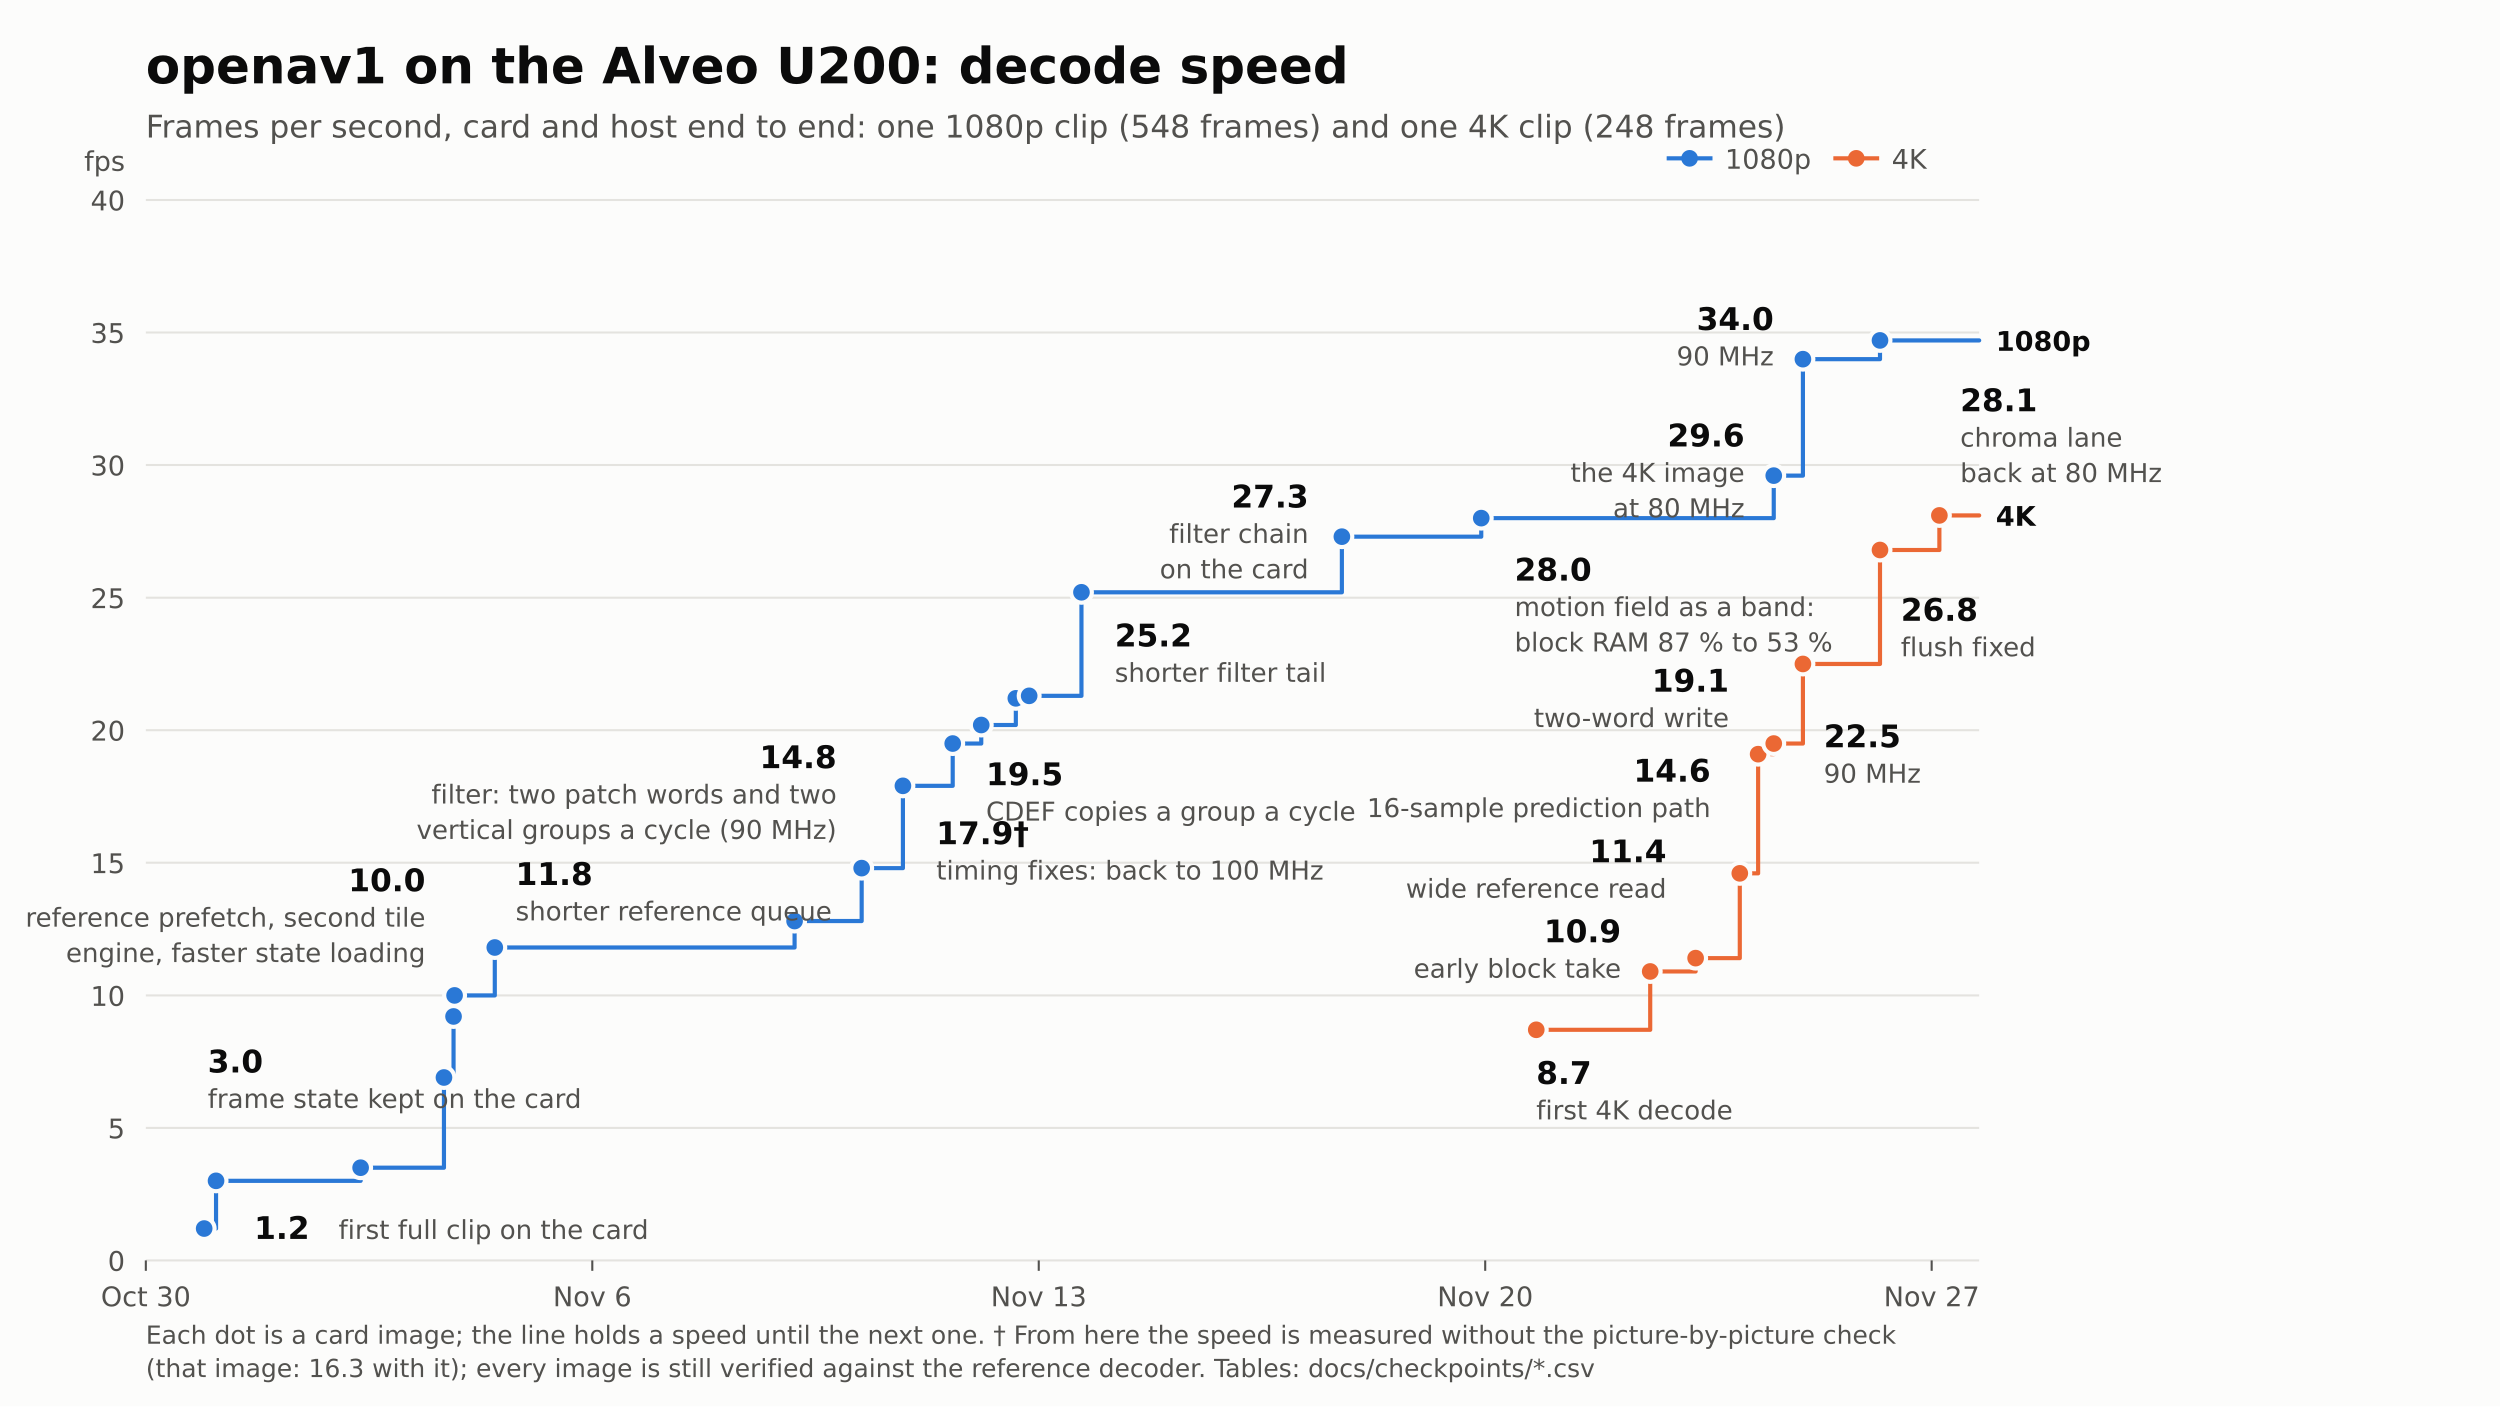
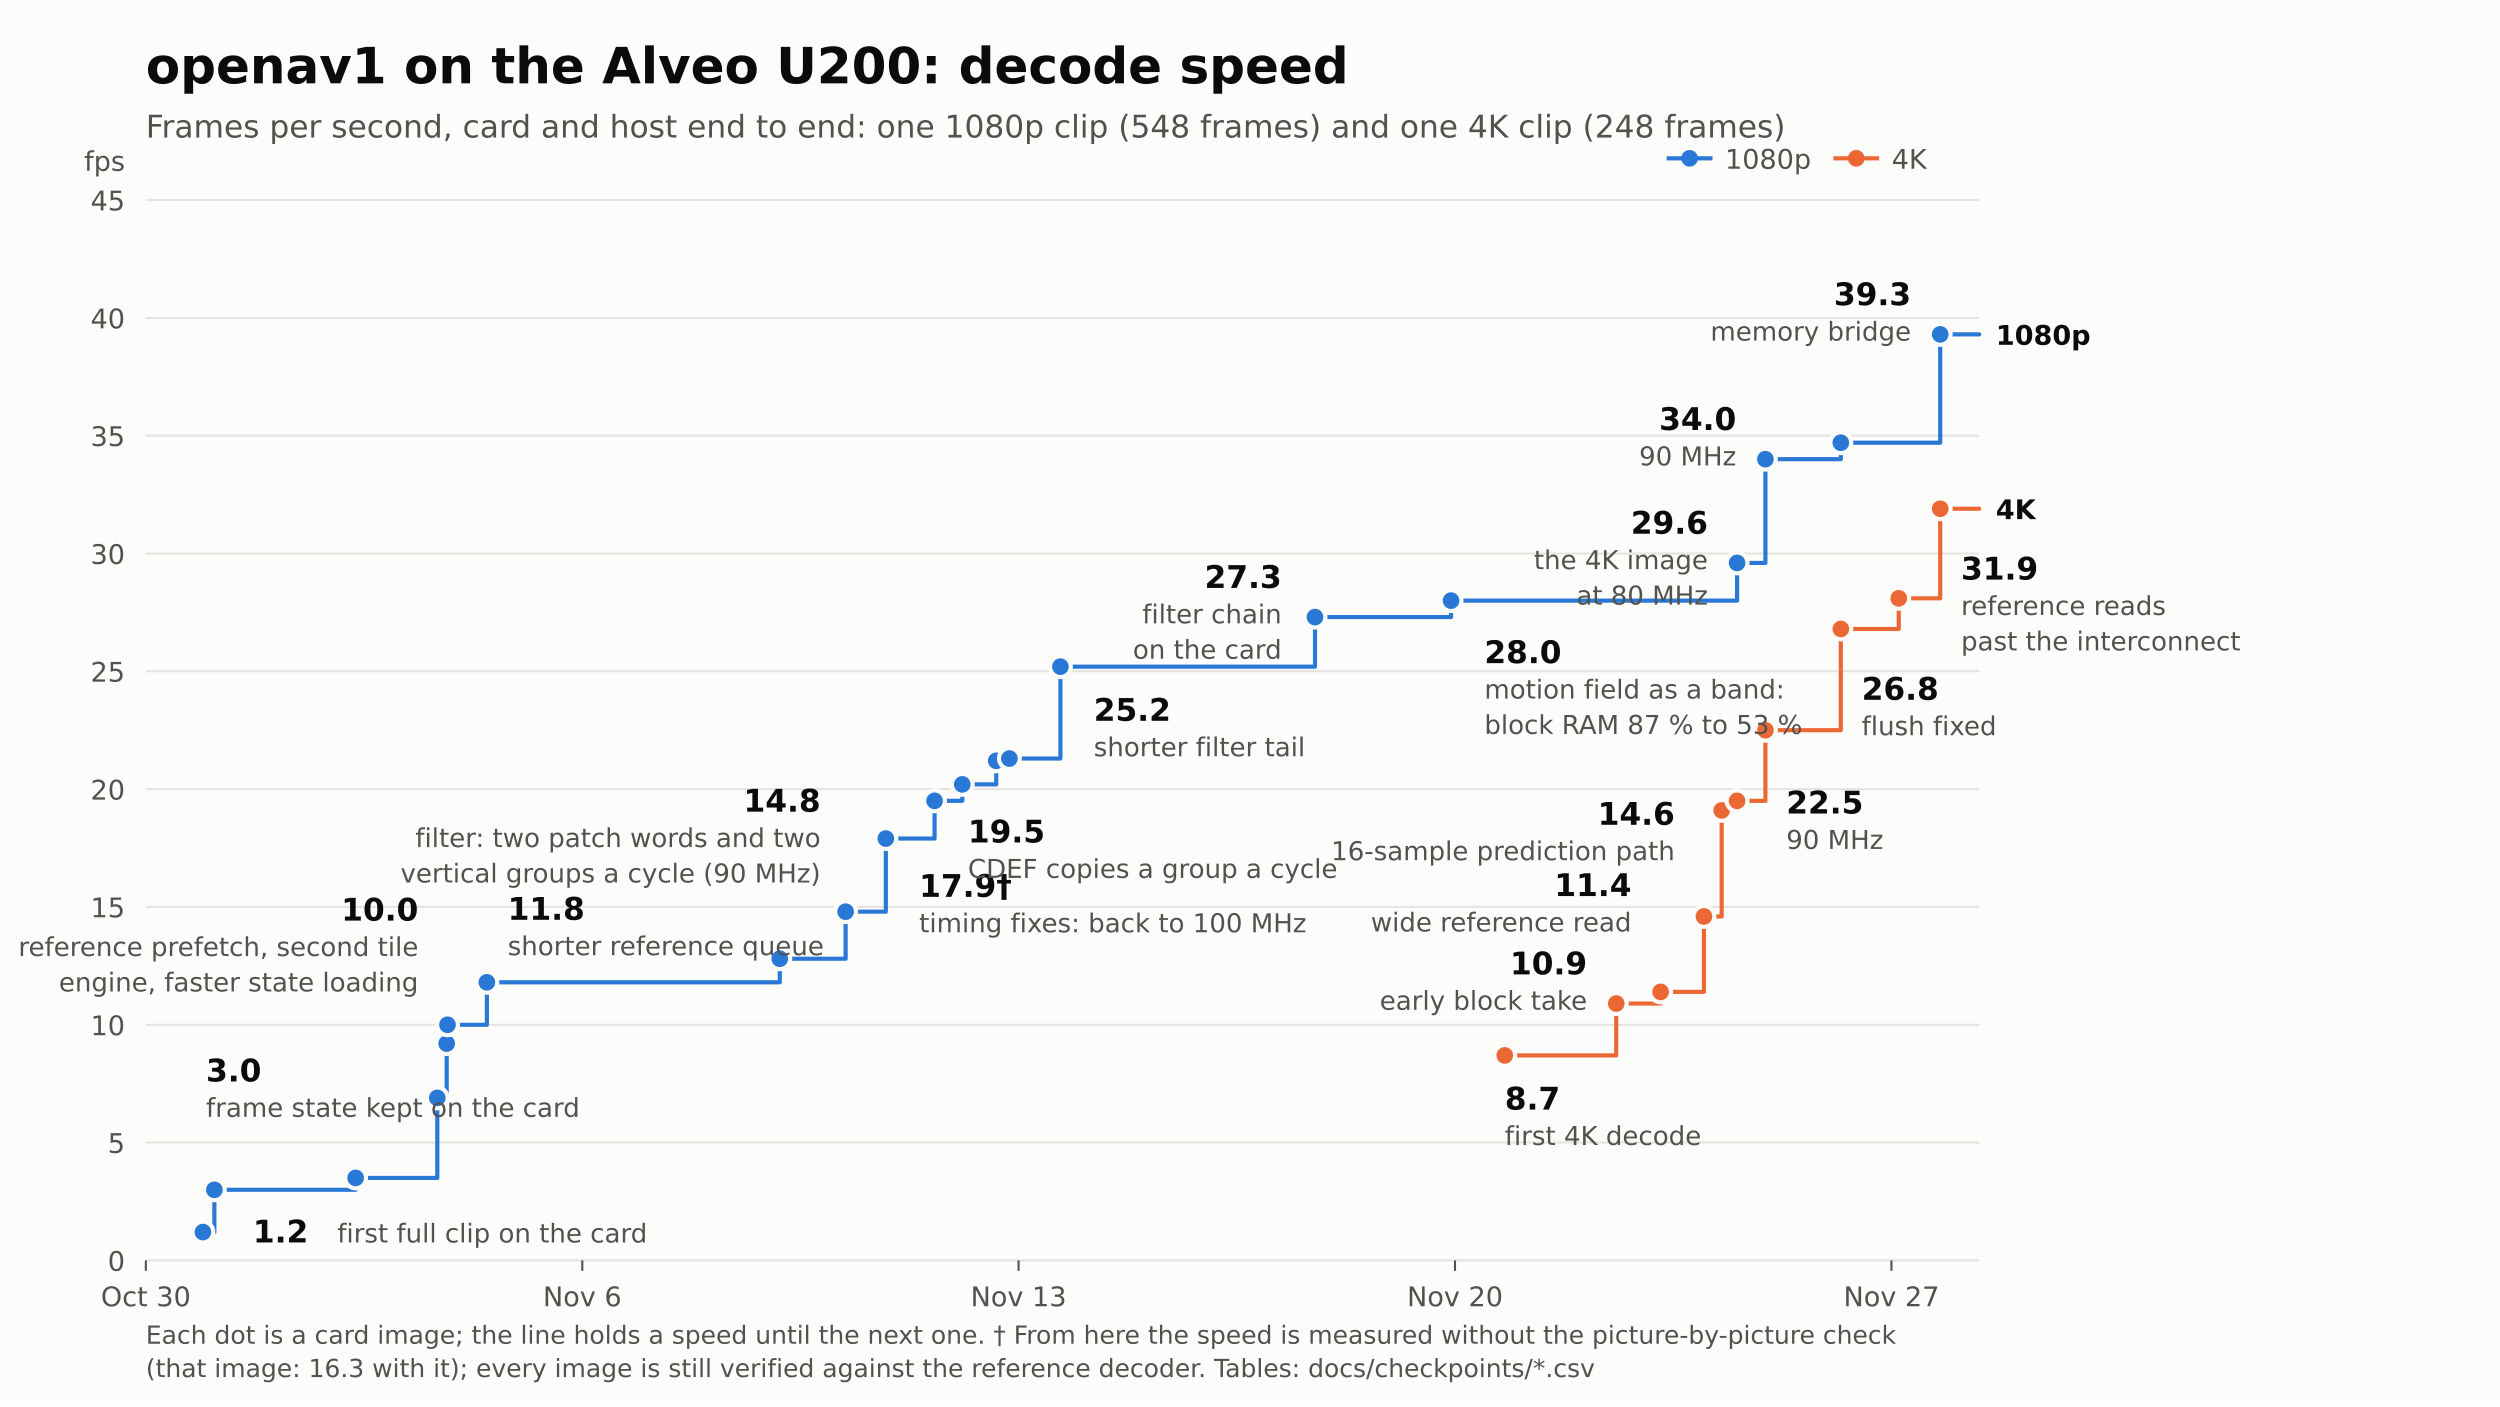
<svg xmlns="http://www.w3.org/2000/svg" width="1200" height="675" viewBox="0 0 1200 675" font-family="DejaVu Sans, Liberation Sans, Arial, sans-serif">
  <rect width="1200" height="675" fill="#fcfcfb" />
  <text x="70" y="40" font-size="24" font-weight="700" fill="#0b0b0b">openav1 on the Alveo U200: decode speed</text>
  <text x="70" y="66" font-size="15" fill="#52514e">Frames per second, card and host end to end: one 1080p clip (548 frames) and one 4K clip (248 frames)</text>
  <line x1="800" x2="822" y1="76" y2="76" stroke="#2a78d6" stroke-width="2" />
  <circle cx="811" cy="76" r="4" fill="#2a78d6" />
  <text x="828" y="81" font-size="13" fill="#52514e">1080p</text>
  <line x1="880" x2="902" y1="76" y2="76" stroke="#eb6834" stroke-width="2" />
  <circle cx="891" cy="76" r="4" fill="#eb6834" />
  <text x="908" y="81" font-size="13" fill="#52514e">4K</text>
  <line x1="70" x2="950" y1="605.0" y2="605.0" stroke="#e4e3df" stroke-width="1" />
  <text x="60" y="610.0" font-size="13" fill="#52514e" text-anchor="end">0</text>
-   <line x1="70" x2="950" y1="541.4" y2="541.4" stroke="#e4e3df" stroke-width="1" />
-   <text x="60" y="546.4" font-size="13" fill="#52514e" text-anchor="end">5</text>
-   <line x1="70" x2="950" y1="477.8" y2="477.8" stroke="#e4e3df" stroke-width="1" />
-   <text x="60" y="482.8" font-size="13" fill="#52514e" text-anchor="end">10</text>
-   <line x1="70" x2="950" y1="414.1" y2="414.1" stroke="#e4e3df" stroke-width="1" />
-   <text x="60" y="419.1" font-size="13" fill="#52514e" text-anchor="end">15</text>
-   <line x1="70" x2="950" y1="350.5" y2="350.5" stroke="#e4e3df" stroke-width="1" />
-   <text x="60" y="355.5" font-size="13" fill="#52514e" text-anchor="end">20</text>
-   <line x1="70" x2="950" y1="286.9" y2="286.9" stroke="#e4e3df" stroke-width="1" />
-   <text x="60" y="291.9" font-size="13" fill="#52514e" text-anchor="end">25</text>
-   <line x1="70" x2="950" y1="223.2" y2="223.2" stroke="#e4e3df" stroke-width="1" />
-   <text x="60" y="228.2" font-size="13" fill="#52514e" text-anchor="end">30</text>
-   <line x1="70" x2="950" y1="159.6" y2="159.6" stroke="#e4e3df" stroke-width="1" />
-   <text x="60" y="164.6" font-size="13" fill="#52514e" text-anchor="end">35</text>
+   <line x1="70" x2="950" y1="548.4" y2="548.4" stroke="#e4e3df" stroke-width="1" />
+   <text x="60" y="553.4" font-size="13" fill="#52514e" text-anchor="end">5</text>
+   <line x1="70" x2="950" y1="491.9" y2="491.9" stroke="#e4e3df" stroke-width="1" />
+   <text x="60" y="496.9" font-size="13" fill="#52514e" text-anchor="end">10</text>
+   <line x1="70" x2="950" y1="435.3" y2="435.3" stroke="#e4e3df" stroke-width="1" />
+   <text x="60" y="440.3" font-size="13" fill="#52514e" text-anchor="end">15</text>
+   <line x1="70" x2="950" y1="378.8" y2="378.8" stroke="#e4e3df" stroke-width="1" />
+   <text x="60" y="383.8" font-size="13" fill="#52514e" text-anchor="end">20</text>
+   <line x1="70" x2="950" y1="322.2" y2="322.2" stroke="#e4e3df" stroke-width="1" />
+   <text x="60" y="327.2" font-size="13" fill="#52514e" text-anchor="end">25</text>
+   <line x1="70" x2="950" y1="265.7" y2="265.7" stroke="#e4e3df" stroke-width="1" />
+   <text x="60" y="270.7" font-size="13" fill="#52514e" text-anchor="end">30</text>
+   <line x1="70" x2="950" y1="209.1" y2="209.1" stroke="#e4e3df" stroke-width="1" />
+   <text x="60" y="214.1" font-size="13" fill="#52514e" text-anchor="end">35</text>
+   <line x1="70" x2="950" y1="152.6" y2="152.6" stroke="#e4e3df" stroke-width="1" />
+   <text x="60" y="157.6" font-size="13" fill="#52514e" text-anchor="end">40</text>
  <line x1="70" x2="950" y1="96.0" y2="96.0" stroke="#e4e3df" stroke-width="1" />
-   <text x="60" y="101.0" font-size="13" fill="#52514e" text-anchor="end">40</text>
+   <text x="60" y="101.0" font-size="13" fill="#52514e" text-anchor="end">45</text>
  <text x="60" y="82" font-size="13" fill="#52514e" text-anchor="end">fps</text>
  <line x1="70.0" x2="70.0" y1="605" y2="610" stroke="#52514e" stroke-width="1" />
  <text x="70.0" y="627" font-size="13" fill="#52514e" text-anchor="middle">Oct 30</text>
-   <line x1="284.3" x2="284.3" y1="605" y2="610" stroke="#52514e" stroke-width="1" />
-   <text x="284.3" y="627" font-size="13" fill="#52514e" text-anchor="middle">Nov 6</text>
-   <line x1="498.6" x2="498.6" y1="605" y2="610" stroke="#52514e" stroke-width="1" />
-   <text x="498.6" y="627" font-size="13" fill="#52514e" text-anchor="middle">Nov 13</text>
-   <line x1="712.9" x2="712.9" y1="605" y2="610" stroke="#52514e" stroke-width="1" />
-   <text x="712.9" y="627" font-size="13" fill="#52514e" text-anchor="middle">Nov 20</text>
-   <line x1="927.2" x2="927.2" y1="605" y2="610" stroke="#52514e" stroke-width="1" />
-   <text x="927.2" y="627" font-size="13" fill="#52514e" text-anchor="middle">Nov 27</text>
-   <text x="958.0" y="168.4" font-size="13" font-weight="700" fill="#0b0b0b">1080p</text>
-   <path d="M98.0,589.7 L103.7,589.7 L103.7,566.8 L173.1,566.8 L173.1,560.5 L213.1,560.5 L213.1,517.2 L217.7,517.2 L217.7,487.9 L218.2,487.9 L218.2,477.8 L237.5,477.8 L237.5,454.8 L381.4,454.8 L381.4,442.1 L413.6,442.1 L413.6,416.7 L433.4,416.7 L433.4,377.2 L457.3,377.2 L457.3,356.9 L471.0,356.9 L471.0,348.0 L487.6,348.0 L487.6,335.2 L494.0,335.2 L494.0,334.0 L519.1,334.0 L519.1,284.3 L644.1,284.3 L644.1,257.6 L711.0,257.6 L711.0,248.7 L851.4,248.7 L851.4,228.3 L865.4,228.3 L865.4,172.4 L902.4,172.4 L902.4,163.4 L950.0,163.4" fill="none" stroke="#2a78d6" stroke-width="2" stroke-linejoin="round" stroke-linecap="round" />
-   <circle cx="98.0" cy="589.7" r="5" fill="#2a78d6" stroke="#fcfcfb" stroke-width="2" />
-   <circle cx="103.7" cy="566.8" r="5" fill="#2a78d6" stroke="#fcfcfb" stroke-width="2" />
-   <circle cx="173.1" cy="560.5" r="5" fill="#2a78d6" stroke="#fcfcfb" stroke-width="2" />
-   <circle cx="213.1" cy="517.2" r="5" fill="#2a78d6" stroke="#fcfcfb" stroke-width="2" />
-   <circle cx="217.7" cy="487.9" r="5" fill="#2a78d6" stroke="#fcfcfb" stroke-width="2" />
-   <circle cx="218.2" cy="477.8" r="5" fill="#2a78d6" stroke="#fcfcfb" stroke-width="2" />
-   <circle cx="237.5" cy="454.8" r="5" fill="#2a78d6" stroke="#fcfcfb" stroke-width="2" />
-   <circle cx="381.4" cy="442.1" r="5" fill="#2a78d6" stroke="#fcfcfb" stroke-width="2" />
-   <circle cx="413.6" cy="416.7" r="5" fill="#2a78d6" stroke="#fcfcfb" stroke-width="2" />
-   <circle cx="433.4" cy="377.2" r="5" fill="#2a78d6" stroke="#fcfcfb" stroke-width="2" />
-   <circle cx="457.3" cy="356.9" r="5" fill="#2a78d6" stroke="#fcfcfb" stroke-width="2" />
-   <circle cx="471.0" cy="348.0" r="5" fill="#2a78d6" stroke="#fcfcfb" stroke-width="2" />
-   <circle cx="487.6" cy="335.2" r="5" fill="#2a78d6" stroke="#fcfcfb" stroke-width="2" />
-   <circle cx="494.0" cy="334.0" r="5" fill="#2a78d6" stroke="#fcfcfb" stroke-width="2" />
-   <circle cx="519.1" cy="284.3" r="5" fill="#2a78d6" stroke="#fcfcfb" stroke-width="2" />
-   <circle cx="644.1" cy="257.6" r="5" fill="#2a78d6" stroke="#fcfcfb" stroke-width="2" />
-   <circle cx="711.0" cy="248.7" r="5" fill="#2a78d6" stroke="#fcfcfb" stroke-width="2" />
-   <circle cx="851.4" cy="228.3" r="5" fill="#2a78d6" stroke="#fcfcfb" stroke-width="2" />
-   <circle cx="865.4" cy="172.4" r="5" fill="#2a78d6" stroke="#fcfcfb" stroke-width="2" />
-   <circle cx="902.4" cy="163.4" r="5" fill="#2a78d6" stroke="#fcfcfb" stroke-width="2" />
-   <text x="958.0" y="252.4" font-size="13" font-weight="700" fill="#0b0b0b">4K</text>
-   <path d="M737.4,494.3 L792.1,494.3 L792.1,466.3 L813.9,466.3 L813.9,459.9 L835.1,459.9 L835.1,419.2 L843.9,419.2 L843.9,362.0 L851.4,362.0 L851.4,356.9 L865.4,356.9 L865.4,318.7 L902.4,318.7 L902.4,264.0 L930.9,264.0 L930.9,247.4 L950.0,247.4" fill="none" stroke="#eb6834" stroke-width="2" stroke-linejoin="round" stroke-linecap="round" />
-   <circle cx="737.4" cy="494.3" r="5" fill="#eb6834" stroke="#fcfcfb" stroke-width="2" />
-   <circle cx="792.1" cy="466.3" r="5" fill="#eb6834" stroke="#fcfcfb" stroke-width="2" />
-   <circle cx="813.9" cy="459.9" r="5" fill="#eb6834" stroke="#fcfcfb" stroke-width="2" />
-   <circle cx="835.1" cy="419.2" r="5" fill="#eb6834" stroke="#fcfcfb" stroke-width="2" />
-   <circle cx="843.9" cy="362.0" r="5" fill="#eb6834" stroke="#fcfcfb" stroke-width="2" />
-   <circle cx="851.4" cy="356.9" r="5" fill="#eb6834" stroke="#fcfcfb" stroke-width="2" />
-   <circle cx="865.4" cy="318.7" r="5" fill="#eb6834" stroke="#fcfcfb" stroke-width="2" />
-   <circle cx="902.4" cy="264.0" r="5" fill="#eb6834" stroke="#fcfcfb" stroke-width="2" />
-   <circle cx="930.9" cy="247.4" r="5" fill="#eb6834" stroke="#fcfcfb" stroke-width="2" />
-   <text x="122.0" y="594.7" font-size="15" font-weight="700" fill="#0b0b0b" text-anchor="start">1.2</text>
-   <text x="162.5" y="594.7" font-size="12.5" fill="#52514e">first full clip on the card</text>
-   <text x="99.7" y="514.8" font-size="15" font-weight="700" fill="#0b0b0b" text-anchor="start">3.0</text>
-   <text x="99.7" y="531.8" font-size="12.5" fill="#52514e" text-anchor="start">frame state kept on the card</text>
-   <text x="204.2" y="427.8" font-size="15" font-weight="700" fill="#0b0b0b" text-anchor="end">10.0</text>
-   <text x="204.2" y="444.8" font-size="12.5" fill="#52514e" text-anchor="end">reference prefetch, second tile</text>
-   <text x="204.2" y="461.8" font-size="12.5" fill="#52514e" text-anchor="end">engine, faster state loading</text>
-   <text x="247.5" y="424.8" font-size="15" font-weight="700" fill="#0b0b0b" text-anchor="start">11.8</text>
-   <text x="247.5" y="441.8" font-size="12.5" fill="#52514e" text-anchor="start">shorter reference queue</text>
-   <text x="401.6" y="368.7" font-size="15" font-weight="700" fill="#0b0b0b" text-anchor="end">14.8</text>
-   <text x="401.6" y="385.7" font-size="12.5" fill="#52514e" text-anchor="end">filter: two patch words and two</text>
-   <text x="401.6" y="402.7" font-size="12.5" fill="#52514e" text-anchor="end">vertical groups a cycle (90 MHz)</text>
-   <text x="449.4" y="405.2" font-size="15" font-weight="700" fill="#0b0b0b" text-anchor="start">17.9†</text>
-   <text x="449.4" y="422.2" font-size="12.5" fill="#52514e" text-anchor="start">timing fixes: back to 100 MHz</text>
-   <text x="473.3" y="376.9" font-size="15" font-weight="700" fill="#0b0b0b" text-anchor="start">19.5</text>
-   <text x="473.3" y="393.9" font-size="12.5" fill="#52514e" text-anchor="start">CDEF copies a group a cycle</text>
-   <text x="535.1" y="310.3" font-size="15" font-weight="700" fill="#0b0b0b" text-anchor="start">25.2</text>
-   <text x="535.1" y="327.3" font-size="12.5" fill="#52514e" text-anchor="start">shorter filter tail</text>
-   <text x="628.1" y="243.6" font-size="15" font-weight="700" fill="#0b0b0b" text-anchor="end">27.3</text>
-   <text x="628.1" y="260.6" font-size="12.5" fill="#52514e" text-anchor="end">filter chain</text>
-   <text x="628.1" y="277.6" font-size="12.5" fill="#52514e" text-anchor="end">on the card</text>
-   <text x="727.0" y="278.7" font-size="15" font-weight="700" fill="#0b0b0b" text-anchor="start">28.0</text>
-   <text x="727.0" y="295.7" font-size="12.5" fill="#52514e" text-anchor="start">motion field as a band:</text>
-   <text x="727.0" y="312.7" font-size="12.5" fill="#52514e" text-anchor="start">block RAM 87 % to 53 %</text>
-   <text x="837.4" y="214.3" font-size="15" font-weight="700" fill="#0b0b0b" text-anchor="end">29.6</text>
-   <text x="837.4" y="231.3" font-size="12.5" fill="#52514e" text-anchor="end">the 4K image</text>
-   <text x="837.4" y="248.3" font-size="12.5" fill="#52514e" text-anchor="end">at 80 MHz</text>
-   <text x="851.4" y="158.4" font-size="15" font-weight="700" fill="#0b0b0b" text-anchor="end">34.0</text>
-   <text x="851.4" y="175.4" font-size="12.5" fill="#52514e" text-anchor="end">90 MHz</text>
-   <text x="737.4" y="520.3" font-size="15" font-weight="700" fill="#0b0b0b" text-anchor="start">8.7</text>
-   <text x="737.4" y="537.3" font-size="12.5" fill="#52514e" text-anchor="start">first 4K decode</text>
-   <text x="778.1" y="452.3" font-size="15" font-weight="700" fill="#0b0b0b" text-anchor="end">10.9</text>
-   <text x="778.1" y="469.3" font-size="12.5" fill="#52514e" text-anchor="end">early block take</text>
-   <text x="799.9" y="413.9" font-size="15" font-weight="700" fill="#0b0b0b" text-anchor="end">11.4</text>
-   <text x="799.9" y="430.9" font-size="12.5" fill="#52514e" text-anchor="end">wide reference read</text>
-   <text x="821.1" y="375.2" font-size="15" font-weight="700" fill="#0b0b0b" text-anchor="end">14.6</text>
-   <text x="821.1" y="392.2" font-size="12.5" fill="#52514e" text-anchor="end">16-sample prediction path</text>
-   <text x="829.9" y="332.0" font-size="15" font-weight="700" fill="#0b0b0b" text-anchor="end">19.1</text>
-   <text x="829.9" y="349.0" font-size="12.5" fill="#52514e" text-anchor="end">two-word write</text>
-   <text x="875.4" y="358.7" font-size="15" font-weight="700" fill="#0b0b0b" text-anchor="start">22.5</text>
-   <text x="875.4" y="375.7" font-size="12.5" fill="#52514e" text-anchor="start">90 MHz</text>
-   <text x="912.4" y="298.0" font-size="15" font-weight="700" fill="#0b0b0b" text-anchor="start">26.8</text>
-   <text x="912.4" y="315.0" font-size="12.5" fill="#52514e" text-anchor="start">flush fixed</text>
-   <text x="940.9" y="197.4" font-size="15" font-weight="700" fill="#0b0b0b" text-anchor="start">28.1</text>
-   <text x="940.9" y="214.4" font-size="12.5" fill="#52514e" text-anchor="start">chroma lane</text>
-   <text x="940.9" y="231.4" font-size="12.5" fill="#52514e" text-anchor="start">back at 80 MHz</text>
+   <line x1="279.5" x2="279.5" y1="605" y2="610" stroke="#52514e" stroke-width="1" />
+   <text x="279.5" y="627" font-size="13" fill="#52514e" text-anchor="middle">Nov 6</text>
+   <line x1="488.9" x2="488.9" y1="605" y2="610" stroke="#52514e" stroke-width="1" />
+   <text x="488.9" y="627" font-size="13" fill="#52514e" text-anchor="middle">Nov 13</text>
+   <line x1="698.4" x2="698.4" y1="605" y2="610" stroke="#52514e" stroke-width="1" />
+   <text x="698.4" y="627" font-size="13" fill="#52514e" text-anchor="middle">Nov 20</text>
+   <line x1="907.9" x2="907.9" y1="605" y2="610" stroke="#52514e" stroke-width="1" />
+   <text x="907.9" y="627" font-size="13" fill="#52514e" text-anchor="middle">Nov 27</text>
+   <text x="958.0" y="165.5" font-size="13" font-weight="700" fill="#0b0b0b">1080p</text>
+   <path d="M97.4,591.4 L102.9,591.4 L102.9,571.1 L170.7,571.1 L170.7,565.4 L209.9,565.4 L209.9,527.0 L214.4,527.0 L214.4,500.9 L214.8,500.9 L214.8,491.9 L233.7,491.9 L233.7,471.5 L374.3,471.5 L374.3,460.2 L405.9,460.2 L405.9,437.6 L425.2,437.6 L425.2,402.5 L448.6,402.5 L448.6,384.4 L461.9,384.4 L461.9,376.5 L478.2,376.5 L478.2,365.2 L484.5,365.2 L484.5,364.1 L509.0,364.1 L509.0,320.0 L631.2,320.0 L631.2,296.2 L696.5,296.2 L696.5,288.3 L833.8,288.3 L833.8,270.2 L847.4,270.2 L847.4,220.4 L883.6,220.4 L883.6,212.5 L931.3,212.5 L931.3,160.5 L950.0,160.5" fill="none" stroke="#2a78d6" stroke-width="2" stroke-linejoin="round" stroke-linecap="round" />
+   <circle cx="97.4" cy="591.4" r="5" fill="#2a78d6" stroke="#fcfcfb" stroke-width="2" />
+   <circle cx="102.9" cy="571.1" r="5" fill="#2a78d6" stroke="#fcfcfb" stroke-width="2" />
+   <circle cx="170.7" cy="565.4" r="5" fill="#2a78d6" stroke="#fcfcfb" stroke-width="2" />
+   <circle cx="209.9" cy="527.0" r="5" fill="#2a78d6" stroke="#fcfcfb" stroke-width="2" />
+   <circle cx="214.4" cy="500.9" r="5" fill="#2a78d6" stroke="#fcfcfb" stroke-width="2" />
+   <circle cx="214.8" cy="491.9" r="5" fill="#2a78d6" stroke="#fcfcfb" stroke-width="2" />
+   <circle cx="233.7" cy="471.5" r="5" fill="#2a78d6" stroke="#fcfcfb" stroke-width="2" />
+   <circle cx="374.3" cy="460.2" r="5" fill="#2a78d6" stroke="#fcfcfb" stroke-width="2" />
+   <circle cx="405.9" cy="437.6" r="5" fill="#2a78d6" stroke="#fcfcfb" stroke-width="2" />
+   <circle cx="425.2" cy="402.5" r="5" fill="#2a78d6" stroke="#fcfcfb" stroke-width="2" />
+   <circle cx="448.6" cy="384.4" r="5" fill="#2a78d6" stroke="#fcfcfb" stroke-width="2" />
+   <circle cx="461.9" cy="376.5" r="5" fill="#2a78d6" stroke="#fcfcfb" stroke-width="2" />
+   <circle cx="478.2" cy="365.2" r="5" fill="#2a78d6" stroke="#fcfcfb" stroke-width="2" />
+   <circle cx="484.5" cy="364.1" r="5" fill="#2a78d6" stroke="#fcfcfb" stroke-width="2" />
+   <circle cx="509.0" cy="320.0" r="5" fill="#2a78d6" stroke="#fcfcfb" stroke-width="2" />
+   <circle cx="631.2" cy="296.2" r="5" fill="#2a78d6" stroke="#fcfcfb" stroke-width="2" />
+   <circle cx="696.5" cy="288.3" r="5" fill="#2a78d6" stroke="#fcfcfb" stroke-width="2" />
+   <circle cx="833.8" cy="270.2" r="5" fill="#2a78d6" stroke="#fcfcfb" stroke-width="2" />
+   <circle cx="847.4" cy="220.4" r="5" fill="#2a78d6" stroke="#fcfcfb" stroke-width="2" />
+   <circle cx="883.6" cy="212.5" r="5" fill="#2a78d6" stroke="#fcfcfb" stroke-width="2" />
+   <circle cx="931.3" cy="160.5" r="5" fill="#2a78d6" stroke="#fcfcfb" stroke-width="2" />
+   <text x="958.0" y="249.2" font-size="13" font-weight="700" fill="#0b0b0b">4K</text>
+   <path d="M722.3,506.6 L775.8,506.6 L775.8,481.7 L797.1,481.7 L797.1,476.1 L817.9,476.1 L817.9,439.9 L826.4,439.9 L826.4,389.0 L833.8,389.0 L833.8,384.4 L847.4,384.4 L847.4,350.5 L883.6,350.5 L883.6,301.9 L911.4,301.9 L911.4,287.2 L931.3,287.2 L931.3,244.2 L950.0,244.2" fill="none" stroke="#eb6834" stroke-width="2" stroke-linejoin="round" stroke-linecap="round" />
+   <circle cx="722.3" cy="506.6" r="5" fill="#eb6834" stroke="#fcfcfb" stroke-width="2" />
+   <circle cx="775.8" cy="481.7" r="5" fill="#eb6834" stroke="#fcfcfb" stroke-width="2" />
+   <circle cx="797.1" cy="476.1" r="5" fill="#eb6834" stroke="#fcfcfb" stroke-width="2" />
+   <circle cx="817.9" cy="439.9" r="5" fill="#eb6834" stroke="#fcfcfb" stroke-width="2" />
+   <circle cx="826.4" cy="389.0" r="5" fill="#eb6834" stroke="#fcfcfb" stroke-width="2" />
+   <circle cx="833.8" cy="384.4" r="5" fill="#eb6834" stroke="#fcfcfb" stroke-width="2" />
+   <circle cx="847.4" cy="350.5" r="5" fill="#eb6834" stroke="#fcfcfb" stroke-width="2" />
+   <circle cx="883.6" cy="301.9" r="5" fill="#eb6834" stroke="#fcfcfb" stroke-width="2" />
+   <circle cx="911.4" cy="287.2" r="5" fill="#eb6834" stroke="#fcfcfb" stroke-width="2" />
+   <circle cx="931.3" cy="244.2" r="5" fill="#eb6834" stroke="#fcfcfb" stroke-width="2" />
+   <text x="121.4" y="596.4" font-size="15" font-weight="700" fill="#0b0b0b" text-anchor="start">1.2</text>
+   <text x="161.9" y="596.4" font-size="12.5" fill="#52514e">first full clip on the card</text>
+   <text x="98.9" y="519.1" font-size="15" font-weight="700" fill="#0b0b0b" text-anchor="start">3.0</text>
+   <text x="98.9" y="536.1" font-size="12.5" fill="#52514e" text-anchor="start">frame state kept on the card</text>
+   <text x="200.8" y="441.9" font-size="15" font-weight="700" fill="#0b0b0b" text-anchor="end">10.0</text>
+   <text x="200.8" y="458.9" font-size="12.5" fill="#52514e" text-anchor="end">reference prefetch, second tile</text>
+   <text x="200.8" y="475.9" font-size="12.5" fill="#52514e" text-anchor="end">engine, faster state loading</text>
+   <text x="243.7" y="441.5" font-size="15" font-weight="700" fill="#0b0b0b" text-anchor="start">11.8</text>
+   <text x="243.7" y="458.5" font-size="12.5" fill="#52514e" text-anchor="start">shorter reference queue</text>
+   <text x="393.9" y="389.6" font-size="15" font-weight="700" fill="#0b0b0b" text-anchor="end">14.8</text>
+   <text x="393.9" y="406.6" font-size="12.5" fill="#52514e" text-anchor="end">filter: two patch words and two</text>
+   <text x="393.9" y="423.6" font-size="12.5" fill="#52514e" text-anchor="end">vertical groups a cycle (90 MHz)</text>
+   <text x="441.2" y="430.5" font-size="15" font-weight="700" fill="#0b0b0b" text-anchor="start">17.9†</text>
+   <text x="441.2" y="447.5" font-size="12.5" fill="#52514e" text-anchor="start">timing fixes: back to 100 MHz</text>
+   <text x="464.6" y="404.4" font-size="15" font-weight="700" fill="#0b0b0b" text-anchor="start">19.5</text>
+   <text x="464.6" y="421.4" font-size="12.5" fill="#52514e" text-anchor="start">CDEF copies a group a cycle</text>
+   <text x="525.0" y="346.0" font-size="15" font-weight="700" fill="#0b0b0b" text-anchor="start">25.2</text>
+   <text x="525.0" y="363.0" font-size="12.5" fill="#52514e" text-anchor="start">shorter filter tail</text>
+   <text x="615.2" y="282.2" font-size="15" font-weight="700" fill="#0b0b0b" text-anchor="end">27.3</text>
+   <text x="615.2" y="299.2" font-size="12.5" fill="#52514e" text-anchor="end">filter chain</text>
+   <text x="615.2" y="316.2" font-size="12.5" fill="#52514e" text-anchor="end">on the card</text>
+   <text x="712.5" y="318.3" font-size="15" font-weight="700" fill="#0b0b0b" text-anchor="start">28.0</text>
+   <text x="712.5" y="335.3" font-size="12.5" fill="#52514e" text-anchor="start">motion field as a band:</text>
+   <text x="712.5" y="352.3" font-size="12.5" fill="#52514e" text-anchor="start">block RAM 87 % to 53 %</text>
+   <text x="819.8" y="256.2" font-size="15" font-weight="700" fill="#0b0b0b" text-anchor="end">29.6</text>
+   <text x="819.8" y="273.2" font-size="12.5" fill="#52514e" text-anchor="end">the 4K image</text>
+   <text x="819.8" y="290.2" font-size="12.5" fill="#52514e" text-anchor="end">at 80 MHz</text>
+   <text x="833.4" y="206.4" font-size="15" font-weight="700" fill="#0b0b0b" text-anchor="end">34.0</text>
+   <text x="833.4" y="223.4" font-size="12.5" fill="#52514e" text-anchor="end">90 MHz</text>
+   <text x="917.3" y="146.5" font-size="15" font-weight="700" fill="#0b0b0b" text-anchor="end">39.3</text>
+   <text x="917.3" y="163.5" font-size="12.5" fill="#52514e" text-anchor="end">memory bridge</text>
+   <text x="722.3" y="532.6" font-size="15" font-weight="700" fill="#0b0b0b" text-anchor="start">8.7</text>
+   <text x="722.3" y="549.6" font-size="12.5" fill="#52514e" text-anchor="start">first 4K decode</text>
+   <text x="761.8" y="467.7" font-size="15" font-weight="700" fill="#0b0b0b" text-anchor="end">10.9</text>
+   <text x="761.8" y="484.7" font-size="12.5" fill="#52514e" text-anchor="end">early block take</text>
+   <text x="783.1" y="430.1" font-size="15" font-weight="700" fill="#0b0b0b" text-anchor="end">11.4</text>
+   <text x="783.1" y="447.1" font-size="12.5" fill="#52514e" text-anchor="end">wide reference read</text>
+   <text x="803.9" y="395.9" font-size="15" font-weight="700" fill="#0b0b0b" text-anchor="end">14.6</text>
+   <text x="803.9" y="412.9" font-size="12.5" fill="#52514e" text-anchor="end">16-sample prediction path</text>
+   <text x="857.4" y="390.5" font-size="15" font-weight="700" fill="#0b0b0b" text-anchor="start">22.5</text>
+   <text x="857.4" y="407.5" font-size="12.5" fill="#52514e" text-anchor="start">90 MHz</text>
+   <text x="893.6" y="335.9" font-size="15" font-weight="700" fill="#0b0b0b" text-anchor="start">26.8</text>
+   <text x="893.6" y="352.9" font-size="12.5" fill="#52514e" text-anchor="start">flush fixed</text>
+   <text x="941.3" y="278.2" font-size="15" font-weight="700" fill="#0b0b0b" text-anchor="start">31.9</text>
+   <text x="941.3" y="295.2" font-size="12.5" fill="#52514e" text-anchor="start">reference reads</text>
+   <text x="941.3" y="312.2" font-size="12.5" fill="#52514e" text-anchor="start">past the interconnect</text>
  <text x="70" y="645" font-size="12" fill="#52514e">Each dot is a card image; the line holds a speed until the next one. † From here the speed is measured without the picture-by-picture check</text>
  <text x="70" y="661" font-size="12" fill="#52514e">(that image: 16.3 with it); every image is still verified against the reference decoder. Tables: docs/checkpoints/*.csv</text>
</svg>
